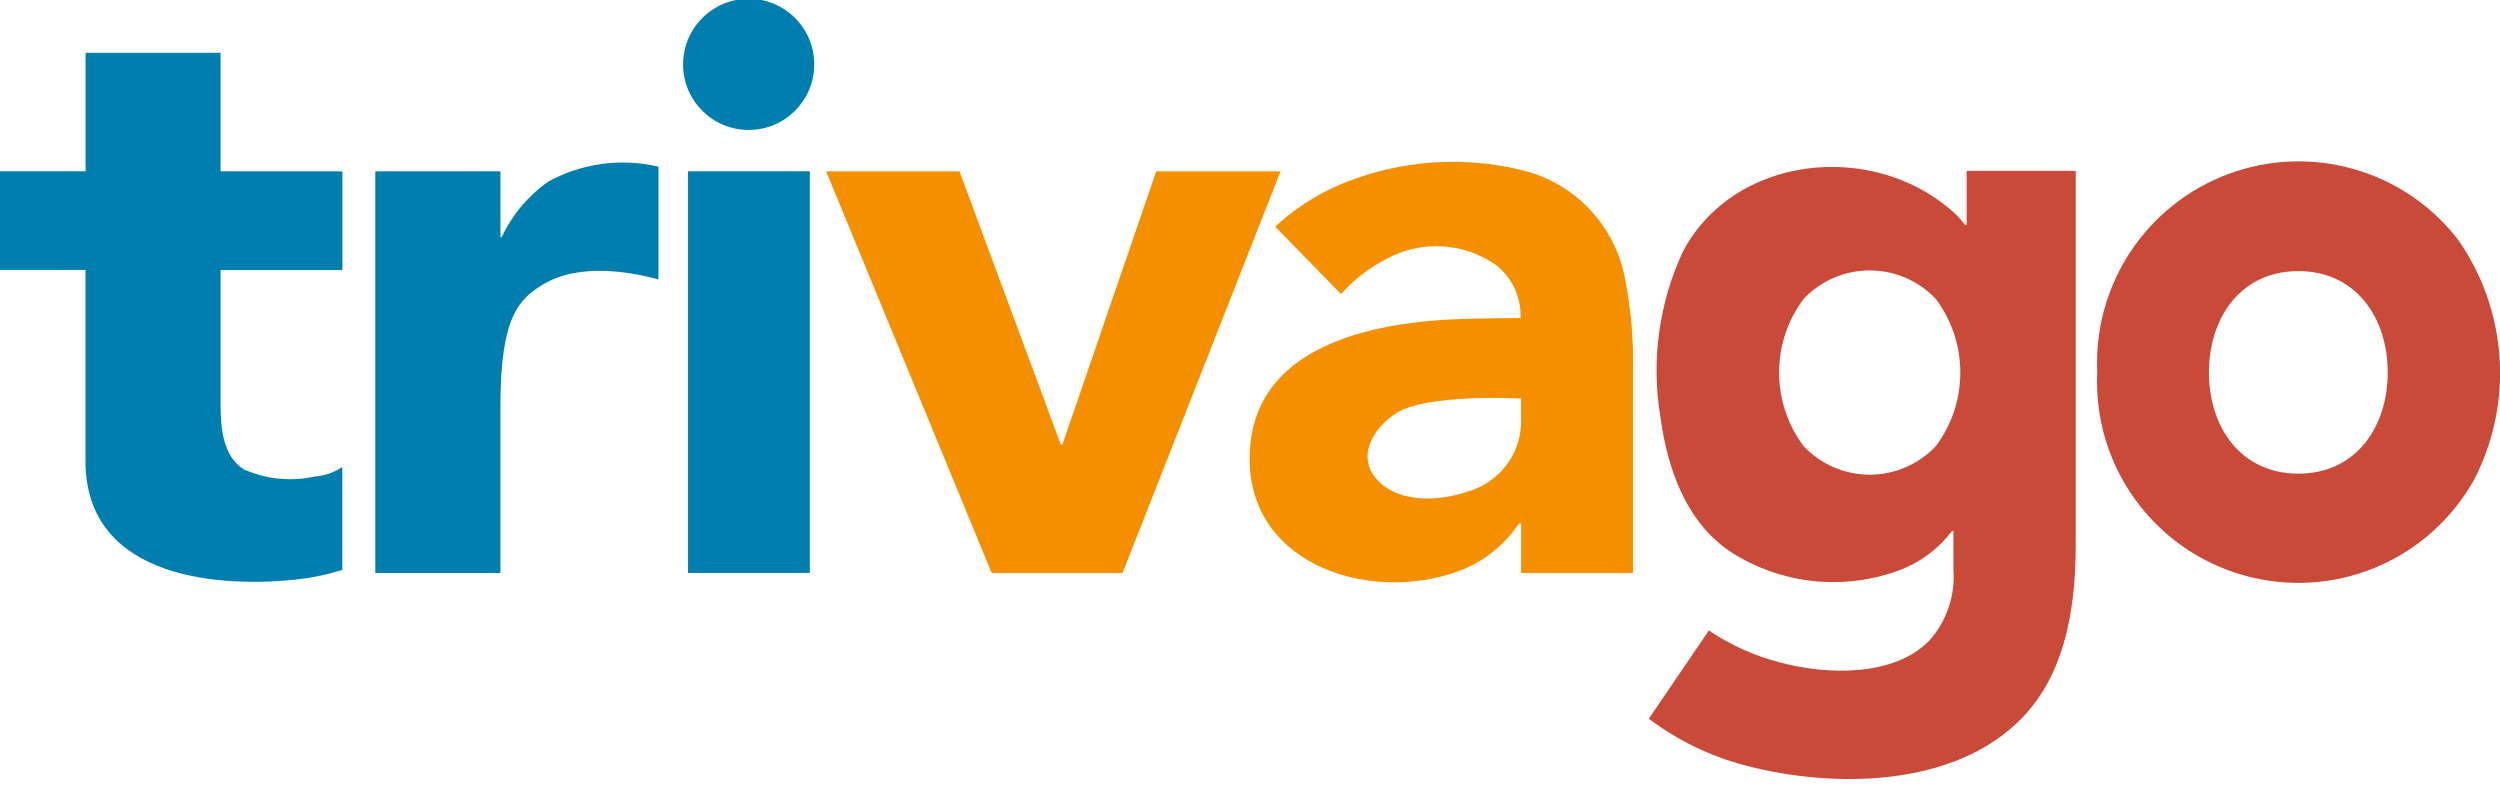
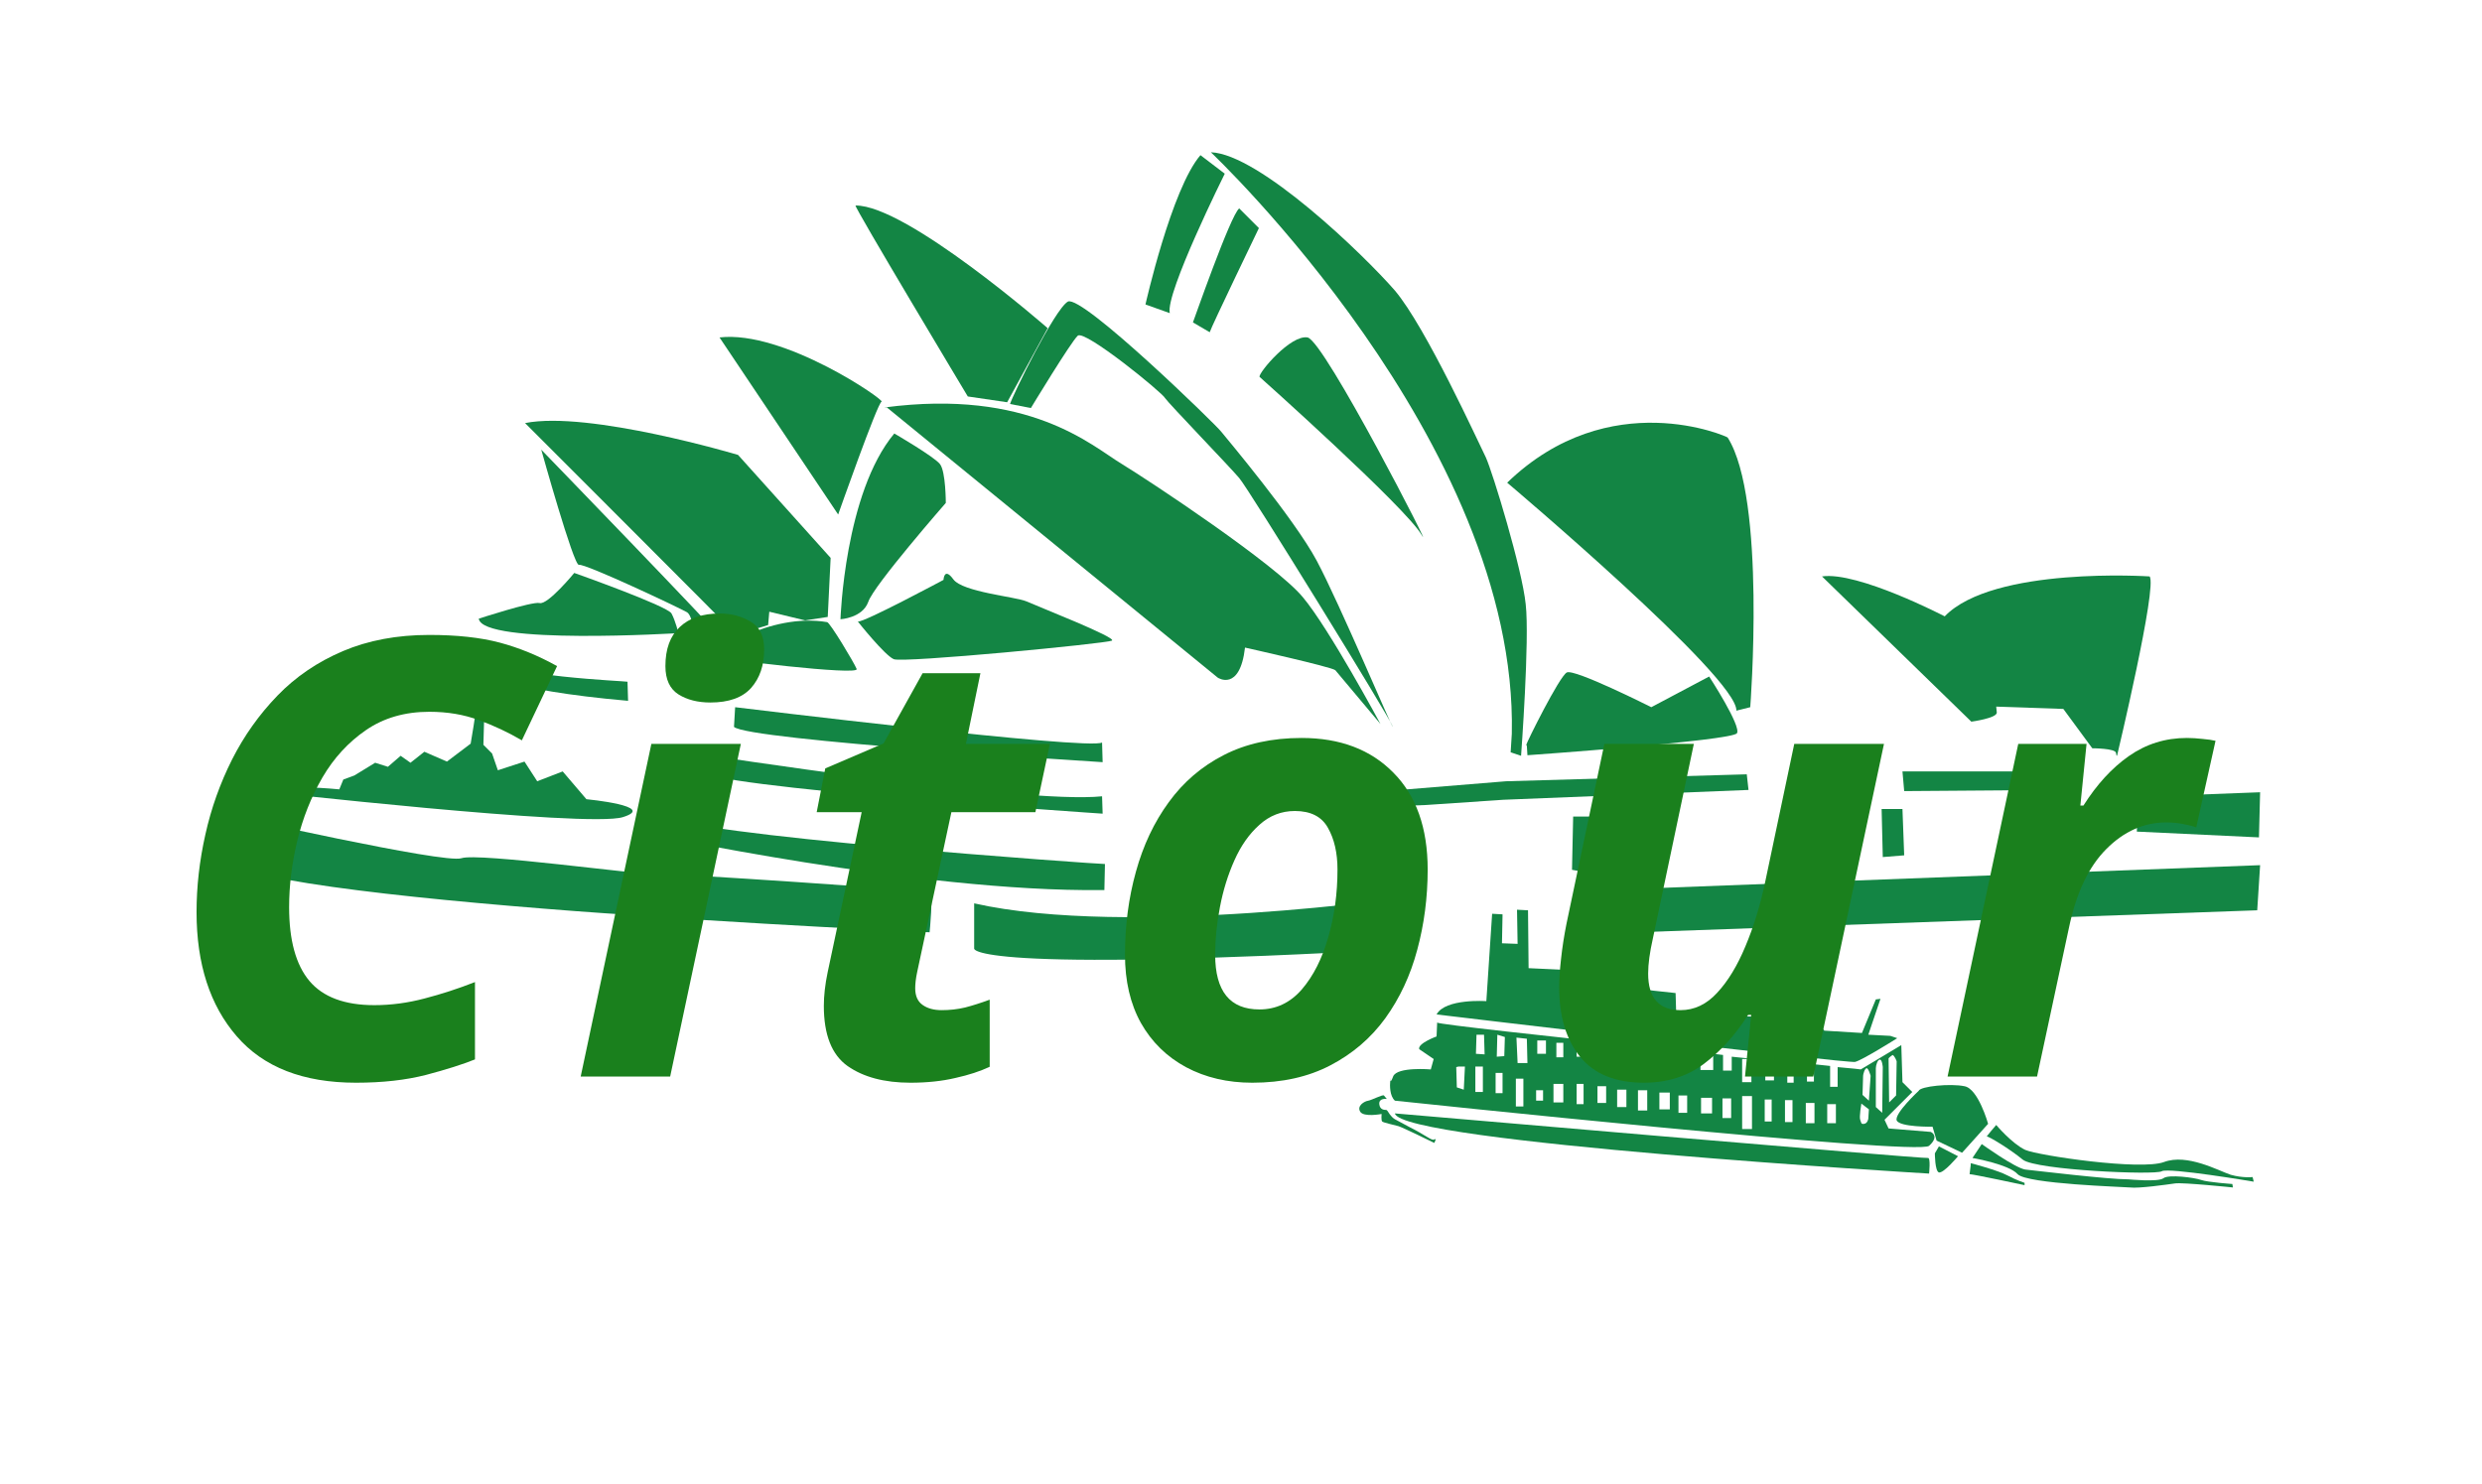
- <svg xmlns="http://www.w3.org/2000/svg" version="1.1" viewBox="0 0 102 32" class="hero__logo" aria-labelledby="header-hero-logo-id" role="img" focusable="false" tabindex="-1">
-   <path d="M33.706,6.989h5.441l4.133,11.149h0.066l3.83-11.149h5.071L45.8,23.377h-5.34" fill="#f48f00" />
-   <path d="M13.971,11.018H9V16.5c0,0.93.082,2.119,0.959,2.655a4.649,4.649,0,0,0,2.9.283,2.242,2.242,0,0,0,1.107-.386v4.2a10.114,10.114,0,0,1-1.938.4c-3.556.359-8.54-.253-8.54-4.838v-7.8H0V6.988H3.492V2.153H9V6.989h4.97v4.03Zm14.1-4.03h4.97V23.377h-4.97V6.989Zm-0.2-4.311a2.676,2.676,0,1,1,5.351,0,2.677,2.677,0,0,1-5.353,0" fill="#007faf" />
-   <path d="M90.124,15.195c0,2.215,1.289,4.13,3.648,4.13s3.647-1.915,3.647-4.131-1.287-4.133-3.647-4.133-3.647,1.917-3.648,4.134m-4.556,0a8.224,8.224,0,0,1,14.711-5.43,9.491,9.491,0,0,1,.687,9.766,8.214,8.214,0,0,1-15.4-4.336" fill="#c94a38" />
-   <path d="M80.24,6.973v2.2H80.164a3.041,3.041,0,0,0-.574-0.613c-3.254-2.8-8.812-2.238-10.915,1.679a11.506,11.506,0,0,0-.924,6.812c0.283,2.077,1.05,4.275,2.879,5.478a7.739,7.739,0,0,0,6.936.71,4.8,4.8,0,0,0,2.075-1.572H79.7v1.588a3.9,3.9,0,0,1-.984,2.881c-1.449,1.493-4.218,1.4-6.079.894a9.223,9.223,0,0,1-2.914-1.307l-2.451,3.6a11.307,11.307,0,0,0,3.906,1.9c3.583,0.949,8.543.928,11.312-1.921,1.561-1.606,2.2-3.96,2.2-7.06V6.971H80.242ZM78.984,18.2a3.707,3.707,0,0,1-5.4,0,5.013,5.013,0,0,1,0-6,3.707,3.707,0,0,1,5.4,0,5.011,5.011,0,0,1,0,6c-0.639.763,0.641-.763,0,0v0Z" fill="#c94a38" />
-   <path d="M15.314,6.989h5.105V9.675h0.051A5.715,5.715,0,0,1,22.384,7.4a6.338,6.338,0,0,1,4.482-.6v4.6c-1.029-.278-3.2-0.715-4.717.211-0.96.586-1.731,1.288-1.731,4.929v6.839H15.313V6.989h0Z" fill="#007faf" />
-   <path d="M56.992,16.844c-1,.62-1.683,1.829-0.763,2.775,0.9,0.922,2.522.829,3.632,0.441a2.98,2.98,0,0,0,2.2-2.784V16.258c0.017,0-3.794-.208-5.069.585h0Zm5.07,4.518H61.969a5.079,5.079,0,0,1-2.232,1.852c-3.563,1.464-8.748-.019-8.75-4.492,0-4.655,5.07-5.606,8.784-5.712,0.817-.021,1.572-0.034,2.267-0.034a2.62,2.62,0,0,0-.957-2.132,4.243,4.243,0,0,0-4.535-.268A6.2,6.2,0,0,0,54.716,12L52.028,9.248A9.255,9.255,0,0,1,55.32,7.282a11.844,11.844,0,0,1,7.044-.27,5.625,5.625,0,0,1,3.952,4.437,17.479,17.479,0,0,1,.314,3.61v8.317H62.063V21.362h0Z" fill="#f48f00" />
+ <svg xmlns="http://www.w3.org/2000/svg" version="1.1" width="162.969" height="97.432" xml:space="preserve">
+   <defs />
+   <g style="stroke: none; stroke-width: 1; stroke-dasharray: none; stroke-linecap: butt; stroke-linejoin: miter; stroke-miterlimit: 10; fill: none; fill-rule: nonzero; opacity: 1;" transform="translate(14.45 10) scale(0.38 0.38)">
+     <path d="M 52.7 46.8 c 0 0 35.7 35.7 36.1 36.2 c 0.4 0.5 5.9 -1.3 5.9 -1.3 l 0.2 -2.3 l 6.2 1.5 l 3.9 -0.6 l 0.5 -10.2 l -16 -17.8 C 89.5 52.3 63.7 44.6 52.7 46.8 z" style="stroke: none; stroke-width: 1; stroke-dasharray: none; stroke-linecap: butt; stroke-linejoin: miter; stroke-miterlimit: 10; fill: #138544; fill-rule: nonzero; opacity: 1;" transform=" matrix(1 0 0 1 0 -0.00000522573) " stroke-linecap="round" />
+     <path d="M 86.3 32 l 20.5 30.6 c 0 0 6.8 -19.3 7.5 -19.5 C 115 42.9 97.4 30.7 86.3 32 z" style="stroke: none; stroke-width: 1; stroke-dasharray: none; stroke-linecap: butt; stroke-linejoin: miter; stroke-miterlimit: 10; fill: #138544; fill-rule: nonzero; opacity: 1;" transform=" matrix(1 0 0 1 0 -0.00000522573) " stroke-linecap="round" />
+     <path d="M 109.8 9.2 c -0.4 0 19.4 33 19.4 33 l 6.8 1 l 7 -12.8 C 142.9 30.3 118.6 9.1 109.8 9.2 z" style="stroke: none; stroke-width: 1; stroke-dasharray: none; stroke-linecap: butt; stroke-linejoin: miter; stroke-miterlimit: 10; fill: #138544; fill-rule: nonzero; opacity: 1;" transform=" matrix(1 0 0 1 0 -0.00000522573) " stroke-linecap="round" />
+     <path d="M 222.4 57.1 c 0 0 39.9 33.7 39.6 39.4 l 2.4 -0.6 c 0 0 2.8 -36 -3.9 -46.6 C 260.6 49.2 240.1 40 222.4 57.1 z" style="stroke: none; stroke-width: 1; stroke-dasharray: none; stroke-linecap: butt; stroke-linejoin: miter; stroke-miterlimit: 10; fill: #138544; fill-rule: nonzero; opacity: 1;" transform=" matrix(1 0 0 1 0 -0.00000522573) " stroke-linecap="round" />
+     <path d="M 276.8 73.3 l 25.8 25.1 c 0 0 4.5 -0.6 4.4 -1.6 c -0.1 -1 -0.1 -1 -0.1 -1 l 11.6 0.4 l 5 6.8 c 0 0 4 0 4.1 0.8 c 0.1 0.8 0.2 0.4 0.2 0.4 s 7 -29.3 5.6 -30.9 c 0 0 -27 -1.8 -35.4 6.9 C 298 80.2 283 72.4 276.8 73.3 z" style="stroke: none; stroke-width: 1; stroke-dasharray: none; stroke-linecap: butt; stroke-linejoin: miter; stroke-miterlimit: 10; fill: #138544; fill-rule: nonzero; opacity: 1;" transform=" matrix(1 0 0 1 0 -0.00000522573) " stroke-linecap="round" />
+     <path d="M 115.1 44 l 57.3 46.8 c 0 0 3.8 2.5 4.7 -5.2 c 0 0 14.8 3.3 15.6 3.9 l 7.8 9.3 c 0 0 -8.8 -16.4 -13.4 -21.9 c -4.6 -5.6 -26.3 -20 -31.4 -23.1 c -5.1 -3.1 -15.9 -13 -40.9 -9.7" style="stroke: none; stroke-width: 1; stroke-dasharray: none; stroke-linecap: butt; stroke-linejoin: miter; stroke-miterlimit: 10; fill: #138544; fill-rule: nonzero; opacity: 1;" transform=" matrix(1 0 0 1 0 -0.00000522573) " stroke-linecap="round" />
+     <path d="M 136.5 43.5 l 3.6 0.7 c 0 0 6.9 -11.4 8.1 -12.5 c 1.2 -1.1 14.7 9.9 15.1 10.8 c 0.5 0.8 11.3 12 12.8 13.8 c 1.6 1.8 26.3 41.9 26.5 42.9 c 0.2 1 -9.2 -21.3 -13.1 -28.6 c -3.9 -7.3 -15.7 -21.3 -16.5 -22.3 c -0.7 -1 -24 -23.7 -26.5 -22.5 C 144.2 27.1 136.9 42.1 136.5 43.5 z" style="stroke: none; stroke-width: 1; stroke-dasharray: none; stroke-linecap: butt; stroke-linejoin: miter; stroke-miterlimit: 10; fill: #138544; fill-rule: nonzero; opacity: 1;" transform=" matrix(1 0 0 1 0 -0.00000522573) " stroke-linecap="round" />
+     <path d="M 179.6 38.8 c 0 0 25.2 22.5 28 27.3 c 2.8 4.8 -16.8 -33.6 -19.7 -34.1 C 185 31.5 179.5 38 179.6 38.8 z" style="stroke: none; stroke-width: 1; stroke-dasharray: none; stroke-linecap: butt; stroke-linejoin: miter; stroke-miterlimit: 10; fill: #138544; fill-rule: nonzero; opacity: 1;" transform=" matrix(1 0 0 1 0 -0.00000522573) " stroke-linecap="round" />
+     <path d="M 171.2 0 c 0 0 53.1 50.1 52 100.5 l -0.2 3.2 l 1.8 0.6 c 0 0 1.5 -20.2 0.8 -26.2 c -0.6 -6 -5.7 -22.8 -6.9 -25.4 c -1.3 -2.6 -10.3 -22.4 -15.7 -28.8 C 197.7 17.8 179.6 0.3 171.2 0 z" style="stroke: none; stroke-width: 1; stroke-dasharray: none; stroke-linecap: butt; stroke-linejoin: miter; stroke-miterlimit: 10; fill: #138544; fill-rule: nonzero; opacity: 1;" transform=" matrix(1 0 0 1 0 -0.00000522573) " stroke-linecap="round" />
+     <path d="M 169.4 0.5 l 4.2 3.2 c 0 0 -10.3 20.7 -9.5 24.1 l -4.2 -1.5 C 159.9 26.3 164.4 6.3 169.4 0.5 z" style="stroke: none; stroke-width: 1; stroke-dasharray: none; stroke-linecap: butt; stroke-linejoin: miter; stroke-miterlimit: 10; fill: #138544; fill-rule: nonzero; opacity: 1;" transform=" matrix(1 0 0 1 0 -0.00000522573) " stroke-linecap="round" />
+     <path d="M 176.1 9.7 l 3.4 3.4 c 0 0 -8.2 17 -8.5 18 l -2.9 -1.7 C 168.1 29.5 174.6 10.8 176.1 9.7 z" style="stroke: none; stroke-width: 1; stroke-dasharray: none; stroke-linecap: butt; stroke-linejoin: miter; stroke-miterlimit: 10; fill: #138544; fill-rule: nonzero; opacity: 1;" transform=" matrix(1 0 0 1 0 -0.00000522573) " stroke-linecap="round" />
+     <path d="M 110.2 81.1 c 0 0 4.6 5.8 6.2 6.5 c 1.6 0.7 36.7 -2.7 37.7 -3.2 c 1 -0.5 -12.8 -5.9 -14.8 -6.8 c -1.9 -0.8 -11 -1.6 -12.6 -3.8 c -1.6 -2.2 -1.7 0.1 -1.7 0.1 S 111.2 81.3 110.2 81.1 z" style="stroke: none; stroke-width: 1; stroke-dasharray: none; stroke-linecap: butt; stroke-linejoin: miter; stroke-miterlimit: 10; fill: #138544; fill-rule: nonzero; opacity: 1;" transform=" matrix(1 0 0 1 0 -0.00000522573) " stroke-linecap="round" />
+     <path d="M 116.5 48.6 c 0 0 6.9 4 7.9 5.3 c 1 1.3 1 6.7 1 6.7 s -12.5 14.3 -13.4 17.1 c -1 2.8 -4.8 3 -4.8 3 S 107.9 58.9 116.5 48.6 z" style="stroke: none; stroke-width: 1; stroke-dasharray: none; stroke-linecap: butt; stroke-linejoin: miter; stroke-miterlimit: 10; fill: #138544; fill-rule: nonzero; opacity: 1;" transform=" matrix(1 0 0 1 0 -0.00000522573) " stroke-linecap="round" />
+     <path d="M 104.9 81.2 c 0.5 0.1 4.6 6.9 5.1 8.1 c 0.5 1.2 -23.7 -1.7 -24.6 -2.2 C 84.6 86.7 94.9 79.5 104.9 81.2 z" style="stroke: none; stroke-width: 1; stroke-dasharray: none; stroke-linecap: butt; stroke-linejoin: miter; stroke-miterlimit: 10; fill: #138544; fill-rule: nonzero; opacity: 1;" transform=" matrix(1 0 0 1 0 -0.00000522573) " stroke-linecap="round" />
+     <path d="M 55.5 51.4 c 0 0 31 32 31.1 32.6 c 0.1 0.6 -4.6 1.6 -4.6 1.6 s 0 -5.2 -1.3 -6.1 C 79.3 78.7 63 71 62 71.3 C 61.1 71.5 55.5 51.4 55.5 51.4 z" style="stroke: none; stroke-width: 1; stroke-dasharray: none; stroke-linecap: butt; stroke-linejoin: miter; stroke-miterlimit: 10; fill: #138544; fill-rule: nonzero; opacity: 1;" transform=" matrix(1 0 0 1 0 -0.00000522573) " stroke-linecap="round" />
+     <path d="M 61.2 72.7 c 0 0 16.1 5.7 16.8 7 c 0.7 1.3 1.2 3.4 1.2 3.4 s -33.9 2.1 -34.5 -2.5 c 0 0 9.2 -3 10.5 -2.7 C 56.6 78.3 61.2 72.7 61.2 72.7 z" style="stroke: none; stroke-width: 1; stroke-dasharray: none; stroke-linecap: butt; stroke-linejoin: miter; stroke-miterlimit: 10; fill: #138544; fill-rule: nonzero; opacity: 1;" transform=" matrix(1 0 0 1 0 -0.00000522573) " stroke-linecap="round" />
+     <path d="M 225.8 102.6 l 0.1 1.6 c 0 0 35.4 -2.5 36.2 -3.8 c 0.8 -1.2 -4.8 -9.8 -4.8 -9.8 l -10 5.3 c 0 0 -13.3 -6.7 -14.6 -6 c -1.3 0.7 -7 12.2 -7 12.5" style="stroke: none; stroke-width: 1; stroke-dasharray: none; stroke-linecap: butt; stroke-linejoin: miter; stroke-miterlimit: 10; fill: #138544; fill-rule: nonzero; opacity: 1;" transform=" matrix(1 0 0 1 0 -0.00000522573) " stroke-linecap="round" />
+     <path d="M 89 95.9 c 0 0 61.3 7.5 63.4 6.1 l 0.1 3.4 c 0 0 -61.4 -3.8 -63.7 -6.1 L 89 95.9 z" style="stroke: none; stroke-width: 1; stroke-dasharray: none; stroke-linecap: butt; stroke-linejoin: miter; stroke-miterlimit: 10; fill: #138544; fill-rule: nonzero; opacity: 1;" transform=" matrix(1 0 0 1 0 -0.00000522573) " stroke-linecap="round" />
+     <path d="M 83 104 c 0 0 55.8 8.7 69.4 7.3 l 0.1 3 c 0 0 -69.2 -4.6 -69.8 -7.5 L 83 104 z" style="stroke: none; stroke-width: 1; stroke-dasharray: none; stroke-linecap: butt; stroke-linejoin: miter; stroke-miterlimit: 10; fill: #138544; fill-rule: nonzero; opacity: 1;" transform=" matrix(1 0 0 1 0 -0.00000522573) " stroke-linecap="round" />
+     <path d="M 76.7 114.5 c -0.2 -0.4 -3.5 3.1 -3.5 3.1 s 47.6 10.3 79.2 9.9 c 0.1 0 0.2 0 0.4 0 l 0.1 -4.5 C 152.9 123.1 78.4 117.9 76.7 114.5 z" style="stroke: none; stroke-width: 1; stroke-dasharray: none; stroke-linecap: butt; stroke-linejoin: miter; stroke-miterlimit: 10; fill: #138544; fill-rule: nonzero; opacity: 1;" transform=" matrix(1 0 0 1 0 -0.00000522573) " stroke-linecap="round" />
+     <path d="M 47.7 87.6 l 0.1 2.2 h -2.5 c 0 0 3.5 3.1 25.2 5 l -0.1 -3.3 C 70.3 91.4 48.3 90.5 47.7 87.6 z" style="stroke: none; stroke-width: 1; stroke-dasharray: none; stroke-linecap: butt; stroke-linejoin: miter; stroke-miterlimit: 10; fill: #138544; fill-rule: nonzero; opacity: 1;" transform=" matrix(1 0 0 1 0 -0.00000522573) " stroke-linecap="round" />
+     <path d="M 293.5 162.2 c 0 0 -4.2 3.9 -3.8 5.1 c 0.5 1.2 6.2 1.1 6.2 1.1 l 0.7 2.4 l 4.4 2.1 l 4.5 -5 c 0 0 -1.7 -6.1 -4.1 -6.5 C 299 160.9 293.8 161.4 293.5 162.2 z" style="stroke: none; stroke-width: 1; stroke-dasharray: none; stroke-linecap: butt; stroke-linejoin: miter; stroke-miterlimit: 10; fill: #138544; fill-rule: nonzero; opacity: 1;" transform=" matrix(1 0 0 1 0 -0.00000522573) " stroke-linecap="round" />
+     <path d="M 203 166.1 c 0 0 91.6 7.9 92.1 7.7 c 0.5 -0.1 0.2 2.7 0.2 2.7 S 203.9 171.1 203 166.1 z" style="stroke: none; stroke-width: 1; stroke-dasharray: none; stroke-linecap: butt; stroke-linejoin: miter; stroke-miterlimit: 10; fill: #138544; fill-rule: nonzero; opacity: 1;" transform=" matrix(1 0 0 1 0 -0.00000522573) " stroke-linecap="round" />
+     <path d="M 296.3 173 l 0.7 -1.2 l 3.3 1.7 c 0 0 -2.5 3 -3.3 2.8 C 296.3 176.1 296.3 173 296.3 173 z" style="stroke: none; stroke-width: 1; stroke-dasharray: none; stroke-linecap: butt; stroke-linejoin: miter; stroke-miterlimit: 10; fill: #138544; fill-rule: nonzero; opacity: 1;" transform=" matrix(1 0 0 1 0 -0.00000522573) " stroke-linecap="round" />
+     <path d="M 288.6 152.7 l -3.8 -0.2 l 2.1 -6.2 l -0.8 0.1 l -2.4 5.8 l -6.5 -0.4 l -1 -1.3 l -4.1 -0.4 V 145 l -0.6 -0.1 l -0.4 4.7 l -10.8 -0.4 l -8.7 -0.5 l -0.1 -3.4 l -14.8 -1.6 l 0.1 -2.5 l -0.7 -0.5 l -0.6 -7.3 l -0.8 -0.2 v 8.2 l -8.6 -0.4 L 226 131 l -1.9 -0.1 l 0.1 5.9 l -2.7 -0.1 l 0.1 -5 l -1.8 -0.1 l -1 15.1 c 0 0 -7.1 -0.5 -8.6 2.3 c 0 0 71.2 8.5 72.3 8.2 c 1.1 -0.2 7.3 -4.1 7.3 -4.1 L 288.6 152.7 z M 233.2 149 h -1.3 v -1.3 h 1.3 V 149 z M 237.1 149.4 h -1.2 v -1.2 h 1.2 V 149.4 z M 240.8 149.9 h -1.1 v -1.5 h 1.1 V 149.9 z M 244.5 150.3 h -1.2 v -1.5 h 1.2 V 150.3 z" style="stroke: none; stroke-width: 1; stroke-dasharray: none; stroke-linecap: butt; stroke-linejoin: miter; stroke-miterlimit: 10; fill: #138544; fill-rule: nonzero; opacity: 1;" transform=" matrix(1 0 0 1 0 -0.00000522573) " stroke-linecap="round" />
+     <path d="M 201.1 163 l 0.5 0.6 c 0 0 -1.4 -0.2 -1.3 0.9 c 0.1 1 0.9 1 1.2 1 c 0.3 0.1 0.4 0.6 0.9 1.1 c 0.5 0.5 0 0.2 3 1.8 c 3 1.5 4 2.5 4.4 2.2 c 0.5 -0.3 0 0.6 0 0.6 s -5.5 -2.7 -6.2 -2.9 c -0.7 -0.2 -2.6 -0.6 -2.8 -0.8 c -0.2 -0.2 -0.1 -1.3 -0.1 -1.3 s -3.1 0.6 -3.7 -0.4 c -0.6 -1 0.7 -1.8 1.4 -1.9 C 199 163.8 200.9 162.8 201.1 163 z" style="stroke: none; stroke-width: 1; stroke-dasharray: none; stroke-linecap: butt; stroke-linejoin: miter; stroke-miterlimit: 10; fill: #138544; fill-rule: nonzero; opacity: 1;" transform=" matrix(1 0 0 1 0 -0.00000522573) " stroke-linecap="round" />
+     <path d="M 295.6 169.3 l -7.3 -0.6 l -0.7 -1.5 l 4.8 -4.8 l -1.7 -1.7 l -0.2 -6.4 l -7 4.2 c 0 0 -1.5 -0.2 -4 -0.4 v 3.4 h -1.3 v -3.6 c -0.8 -0.1 -1.8 -0.2 -2.8 -0.3 v 3 h -1.2 v -3.1 c -0.7 -0.1 -1.5 -0.2 -2.3 -0.2 v 3.5 h -1.1 v -3.6 c -0.7 -0.1 -1.5 -0.2 -2.3 -0.2 v 3.4 H 267 v -3.5 c -1.8 -0.2 -3.8 -0.4 -5.8 -0.6 v 2.4 h -1.5 V 156 c -0.6 -0.1 -1.1 -0.1 -1.7 -0.2 v 2.8 h -2.2 v -3 c -0.8 -0.1 -1.6 -0.2 -2.4 -0.3 v 2.8 h -1.1 v -2.9 c -0.6 -0.1 -1.3 -0.1 -1.9 -0.2 v 3 h -1.8 v -3.2 c -18.8 -2 -38.2 -4.1 -38.3 -4.4 l -0.1 2.4 c 0 0 -3.3 1.2 -3 2.2 l 2.5 1.7 l -0.5 1.8 c 0 0 -5.8 -0.5 -6.5 1.2 c -0.3 0.8 -0.4 0.9 -0.5 0.7 c -0.1 0.9 -0.1 2.7 0.8 3.5 c 0 0 90.5 9.6 92.3 7.8 C 297.2 170 295.6 169.3 295.6 169.3 z M 289 156 c 0.4 0.2 0.7 1.1 0.7 1.1 l -0.1 5.9 l -1.2 1.2 l -0.1 -7.6 C 288.4 156.4 289 156 289 156 z M 214.9 162 l -1.2 -0.4 l -0.1 -3.5 l 0.4 -0.1 h 1.1 L 214.9 162 z M 218.2 162.4 h -1.3 V 158 h 1.3 V 162.4 z M 218.5 155.9 l -1.5 -0.1 l 0.1 -3.3 h 1.3 L 218.5 155.9 L 218.5 155.9 z M 221.6 162.6 h -1.2 v -3.5 h 1.2 V 162.6 z M 221.9 156.2 l -1.3 0.1 l 0.1 -3.8 l 1.3 0.4 L 221.9 156.2 z M 225.2 164.9 h -1.3 v -4.8 h 1.3 V 164.9 z M 224.2 157.4 L 224 153 l 1.8 0.2 l 0.1 4.2 L 224.2 157.4 z M 228.6 163.9 h -1.2 v -1.8 h 1.2 V 163.9 z M 229.1 155.8 h -1.5 v -2.3 h 1.5 V 155.8 z M 232.1 164.2 h -1.7 V 161 h 1.7 V 164.2 z M 232.1 156.4 h -1.2 v -2.5 h 1.2 V 156.4 z M 235.6 164.5 h -1.2 V 161 h 1.2 V 164.5 z M 236.1 156.3 h -1.7 v -2.2 h 1.7 V 156.3 z M 239.5 164.3 H 238 v -2.9 h 1.5 V 164.3 z M 239.9 157.3 h -1.7 v -2.5 h 1.7 V 157.3 z M 240.9 159.3 h -0.7 v -1.1 h 0.7 V 159.3 z M 243 165 h -1.6 v -3 h 1.6 V 165 z M 243.1 157.5 h -1.3 V 155 h 1.3 V 157.5 z M 246.6 165.6 h -1.6 v -3.5 h 1.6 V 165.6 z M 246.8 157.8 h -1.6 v -2.5 h 1.6 V 157.8 z M 250.5 165.4 h -1.8 v -2.9 h 1.8 V 165.4 z M 253.5 166 h -1.5 v -3 h 1.5 V 166 z M 257.8 166.1 h -1.9 v -2.7 h 1.9 V 166.1 z M 261.1 166.9 h -1.5 v -3.4 h 1.5 V 166.9 z M 263 156.7 h 1.6 v 4 H 263 V 156.7 z M 264.7 168.8 H 263 v -5.7 h 1.7 V 168.8 z M 268.1 167.5 h -1.2 v -3.8 h 1.2 V 167.5 z M 271.7 167.6 h -1.3 v -3.8 h 1.3 V 167.6 z M 275.5 167.8 H 274 v -3.5 h 1.5 V 167.8 z M 279.2 167.8 h -1.5 v -3.3 h 1.5 V 167.8 z M 284.8 167 c 0 0 -0.1 0.8 -0.7 0.9 c -0.6 0.1 -0.5 -0.2 -0.7 -0.7 c -0.2 -0.5 0.2 -2.8 0.2 -2.8 l 1.3 1 L 284.8 167 z M 284.9 163.9 l -1.1 -1 c 0 0 0.1 -3 0.1 -3.3 c 0 -0.3 0.3 -1.3 0.6 -1.3 c 0.3 -0.1 0.7 1.3 0.7 1.3 L 284.9 163.9 z M 287.2 166 l -1.1 -1 c 0 0 0 -6.2 0 -6.7 s 0.3 -1.5 0.7 -1.5 c 0.4 0 0.5 1.3 0.5 1.3 L 287.2 166 z M 202.2 160.6 c 0 -0.4 0.1 -0.6 0.1 -0.6 S 202.2 160.4 202.2 160.6 z" style="stroke: none; stroke-width: 1; stroke-dasharray: none; stroke-linecap: butt; stroke-linejoin: miter; stroke-miterlimit: 10; fill: #138544; fill-rule: nonzero; opacity: 1;" transform=" matrix(1 0 0 1 0 -0.00000522573) " stroke-linecap="round" />
+     <path d="M 306.9 168.1 c 0 0 2.7 3.2 5 4.3 c 2.3 1 20 3.6 24 2.1 c 4 -1.5 9.4 1.5 11.5 2.2 c 2.1 0.6 3.8 0.4 3.8 0.4 l 0.2 0.8 c 0 0 -14.8 -2.5 -15.9 -1.8 c -1.1 0.7 -21.7 -0.2 -24 -2 c -2.3 -1.9 -6 -4.1 -6.2 -4 C 305 170.3 306.9 168.1 306.9 168.1 z" style="stroke: none; stroke-width: 1; stroke-dasharray: none; stroke-linecap: butt; stroke-linejoin: miter; stroke-miterlimit: 10; fill: #138544; fill-rule: nonzero; opacity: 1;" transform=" matrix(1 0 0 1 0 -0.00000522573) " stroke-linecap="round" />
+     <path d="M 304.4 171.4 c 0 0 5.7 4.1 7.5 4.4 c 1.9 0.2 14.3 1.7 17.9 1.7 c 0 0 5.1 0.5 6 -0.2 c 0.9 -0.7 5.4 -0.1 6.5 0.3 c 1.1 0.4 5.4 0.7 5.4 0.7 l 0.1 0.6 c 0 0 -8.7 -0.9 -10 -0.7 c -1.4 0.2 -6.3 0.9 -7.8 0.7 c -1 -0.1 -17.8 -0.6 -19.4 -2.3 c -1.5 -1.7 -7.8 -2.8 -7.8 -2.8 L 304.4 171.4 z" style="stroke: none; stroke-width: 1; stroke-dasharray: none; stroke-linecap: butt; stroke-linejoin: miter; stroke-miterlimit: 10; fill: #138544; fill-rule: nonzero; opacity: 1;" transform=" matrix(1 0 0 1 0 -0.00000522573) " stroke-linecap="round" />
+     <path d="M 302.5 174.7 c 0 0 4.6 1.2 6.3 2.1 c 1.7 0.9 3 1.3 3 1.3 v 0.4 c 0 0 -8.9 -1.9 -9.5 -1.9 c 0 0 0.2 -1.6 0.2 -1.6" style="stroke: none; stroke-width: 1; stroke-dasharray: none; stroke-linecap: butt; stroke-linejoin: miter; stroke-miterlimit: 10; fill: #138544; fill-rule: nonzero; opacity: 1;" transform=" matrix(1 0 0 1 0 -0.00000522573) " stroke-linecap="round" />
+     <path d="M 1.2 114.5 c 0 0 37.6 8.5 40.5 7.5 c 2.9 -1 30.8 2.9 33.2 2.7 s 47 2.9 47.7 3.1 c 0.7 0.2 0 7 0 7 S 0.5 129.5 0 121.5 V 114 L 1.2 114.5 z" style="stroke: none; stroke-width: 1; stroke-dasharray: none; stroke-linecap: butt; stroke-linejoin: miter; stroke-miterlimit: 10; fill: #138544; fill-rule: nonzero; opacity: 1;" transform=" matrix(1 0 0 1 0 -0.00000522573) " stroke-linecap="round" />
+     <path d="M 130.3 129.8 v 7.8 c 0 0 -1.5 4.4 75.6 0 l 0.2 -9 C 206.2 128.6 156.8 135.8 130.3 129.8 z" style="stroke: none; stroke-width: 1; stroke-dasharray: none; stroke-linecap: butt; stroke-linejoin: miter; stroke-miterlimit: 10; fill: #138544; fill-rule: nonzero; opacity: 1;" transform=" matrix(1 0 0 1 0 -0.00000522573) " stroke-linecap="round" />
+     <polygon points="241.8,127.4 242,134.9 352,131 352.5,123.2 " style="stroke: none; stroke-width: 1; stroke-dasharray: none; stroke-linecap: butt; stroke-linejoin: miter; stroke-miterlimit: 10; fill: #138544; fill-rule: nonzero; opacity: 1;" transform="  matrix(1 0 0 1 0 -0.00000522573) " />
+     <polygon points="331.4,111.4 331.2,117.4 352.3,118.4 352.5,110.6 " style="stroke: none; stroke-width: 1; stroke-dasharray: none; stroke-linecap: butt; stroke-linejoin: miter; stroke-miterlimit: 10; fill: #138544; fill-rule: nonzero; opacity: 1;" transform="  matrix(1 0 0 1 0 -0.00000522573) " />
+     <polygon points="233.8,114.8 233.6,124 237.4,124.7 237.4,114.8 " style="stroke: none; stroke-width: 1; stroke-dasharray: none; stroke-linecap: butt; stroke-linejoin: miter; stroke-miterlimit: 10; fill: #138544; fill-rule: nonzero; opacity: 1;" transform="  matrix(1 0 0 1 0 -0.00000522573) " />
+     <polygon points="274,110.2 273.3,121.1 280.1,121.3 283,120.8 282.7,115.7 279.1,109.2 " style="stroke: none; stroke-width: 1; stroke-dasharray: none; stroke-linecap: butt; stroke-linejoin: miter; stroke-miterlimit: 10; fill: #138544; fill-rule: nonzero; opacity: 1;" transform="  matrix(1 0 0 1 0 -0.00000522573) " />
+     <polygon points="287.1,113.5 290.7,113.5 291,121.5 287.3,121.8 " style="stroke: none; stroke-width: 1; stroke-dasharray: none; stroke-linecap: butt; stroke-linejoin: miter; stroke-miterlimit: 10; fill: #138544; fill-rule: nonzero; opacity: 1;" transform="  matrix(1 0 0 1 0 -0.00000522573) " />
+     <polygon points="195.3,110.9 222.2,108.7 263.8,107.5 264.1,110.2 221.7,111.9 208.4,112.8 195.3,113.3 " style="stroke: none; stroke-width: 1; stroke-dasharray: none; stroke-linecap: butt; stroke-linejoin: miter; stroke-miterlimit: 10; fill: #138544; fill-rule: nonzero; opacity: 1;" transform="  matrix(1 0 0 1 0 -0.00000522573) " />
+     <polygon points="290.7,107 317.9,107 318.1,110.2 291,110.4 " style="stroke: none; stroke-width: 1; stroke-dasharray: none; stroke-linecap: butt; stroke-linejoin: miter; stroke-miterlimit: 10; fill: #138544; fill-rule: nonzero; opacity: 1;" transform="  matrix(1 0 0 1 0 -0.00000522573) " />
+     <path d="M 44.3 95.4 c 0 1 -1 6.8 -1 6.8 l -4.1 3.1 l -3.9 -1.7 l -2.4 1.9 l -1.7 -1.2 l -2.2 1.9 l -2.2 -0.7 l -3.6 2.2 l -1.9 0.7 l -0.7 1.7 c 0 0 -9.7 -1 -14.5 0.2 c 0 0 57.4 6.5 63.5 4.6 c 6.1 -1.9 -6.3 -3.1 -6.3 -3.1 l -4.1 -4.8 l -4.4 1.7 l -2.2 -3.4 l -4.6 1.5 l -1 -2.9 l -1.5 -1.5 l 0.2 -7 L 44.3 95.4 L 44.3 95.4 z" style="stroke: none; stroke-width: 1; stroke-dasharray: none; stroke-linecap: butt; stroke-linejoin: miter; stroke-miterlimit: 10; fill: #138544; fill-rule: nonzero; opacity: 1;" transform=" matrix(1 0 0 1 0 -0.00000522573) " stroke-linecap="round" />
+   </g>
+   <g transform="translate(81.98 61.72)">
+     <text font-family="Chunky" font-size="40" font-style="italic" font-weight="bold" style="stroke: none; stroke-width: 1; stroke-dasharray: none; stroke-linecap: butt; stroke-linejoin: miter; stroke-miterlimit: 10; fill: #1a801d; fill-rule: nonzero; opacity: 1;">
+       <tspan x="-71.48" y="8.98" style="stroke: none; stroke-width: 0; stroke-dasharray: none; stroke-linecap: butt; stroke-linejoin: miter; stroke-miterlimit: 4; fill: #1a801d; fill-rule: ; opacity: 1;">C</tspan>
+       <tspan x="-44.57" y="8.98" style="stroke: none; stroke-width: 0; stroke-dasharray: none; stroke-linecap: butt; stroke-linejoin: miter; stroke-miterlimit: 4; fill: #1a801d; fill-rule: ; opacity: 1;">i</tspan>
+       <tspan x="-30.2" y="8.98" style="stroke: none; stroke-width: 0; stroke-dasharray: none; stroke-linecap: butt; stroke-linejoin: miter; stroke-miterlimit: 4; fill: #1a801d; fill-rule: ; opacity: 1;">t</tspan>
+       <tspan x="-9.88" y="8.98" style="stroke: none; stroke-width: 0; stroke-dasharray: none; stroke-linecap: butt; stroke-linejoin: miter; stroke-miterlimit: 4; fill: #1a801d; fill-rule: ; opacity: 1;">o</tspan>
+       <tspan x="18.24" y="8.98" style="stroke: none; stroke-width: 0; stroke-dasharray: none; stroke-linecap: butt; stroke-linejoin: miter; stroke-miterlimit: 4; fill: #1a801d; fill-rule: ; opacity: 1;">u</tspan>
+       <tspan x="45.18" y="8.98" style="stroke: none; stroke-width: 0; stroke-dasharray: none; stroke-linecap: butt; stroke-linejoin: miter; stroke-miterlimit: 4; fill: #1a801d; fill-rule: ; opacity: 1;">r</tspan>
+     </text>
+   </g>
</svg>
